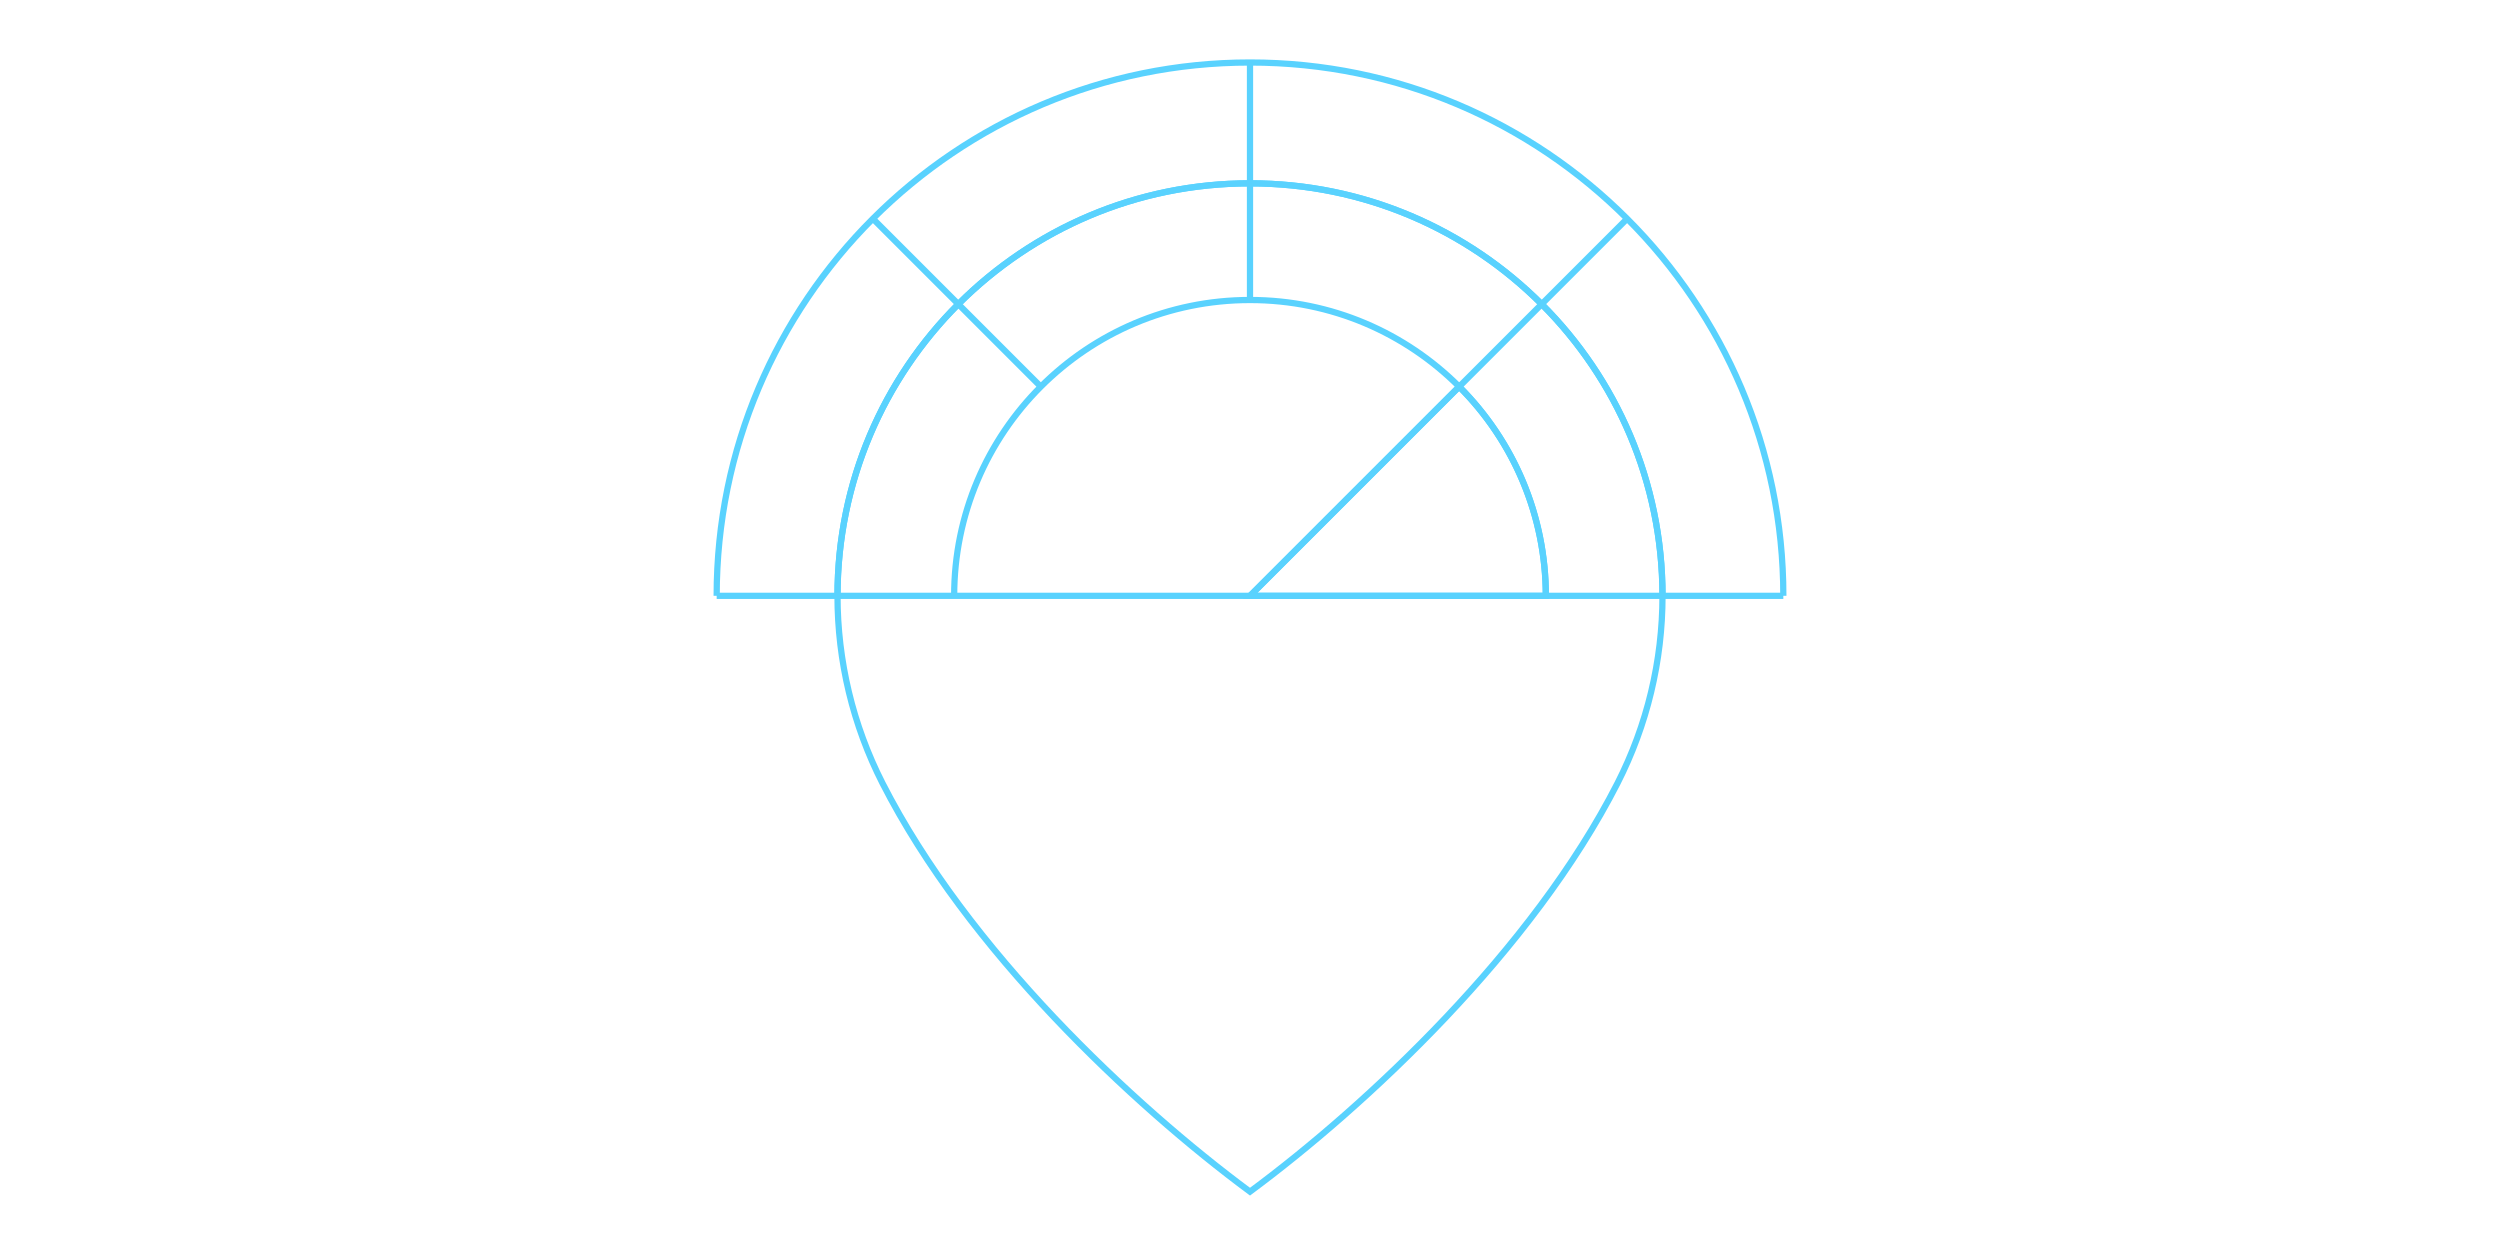
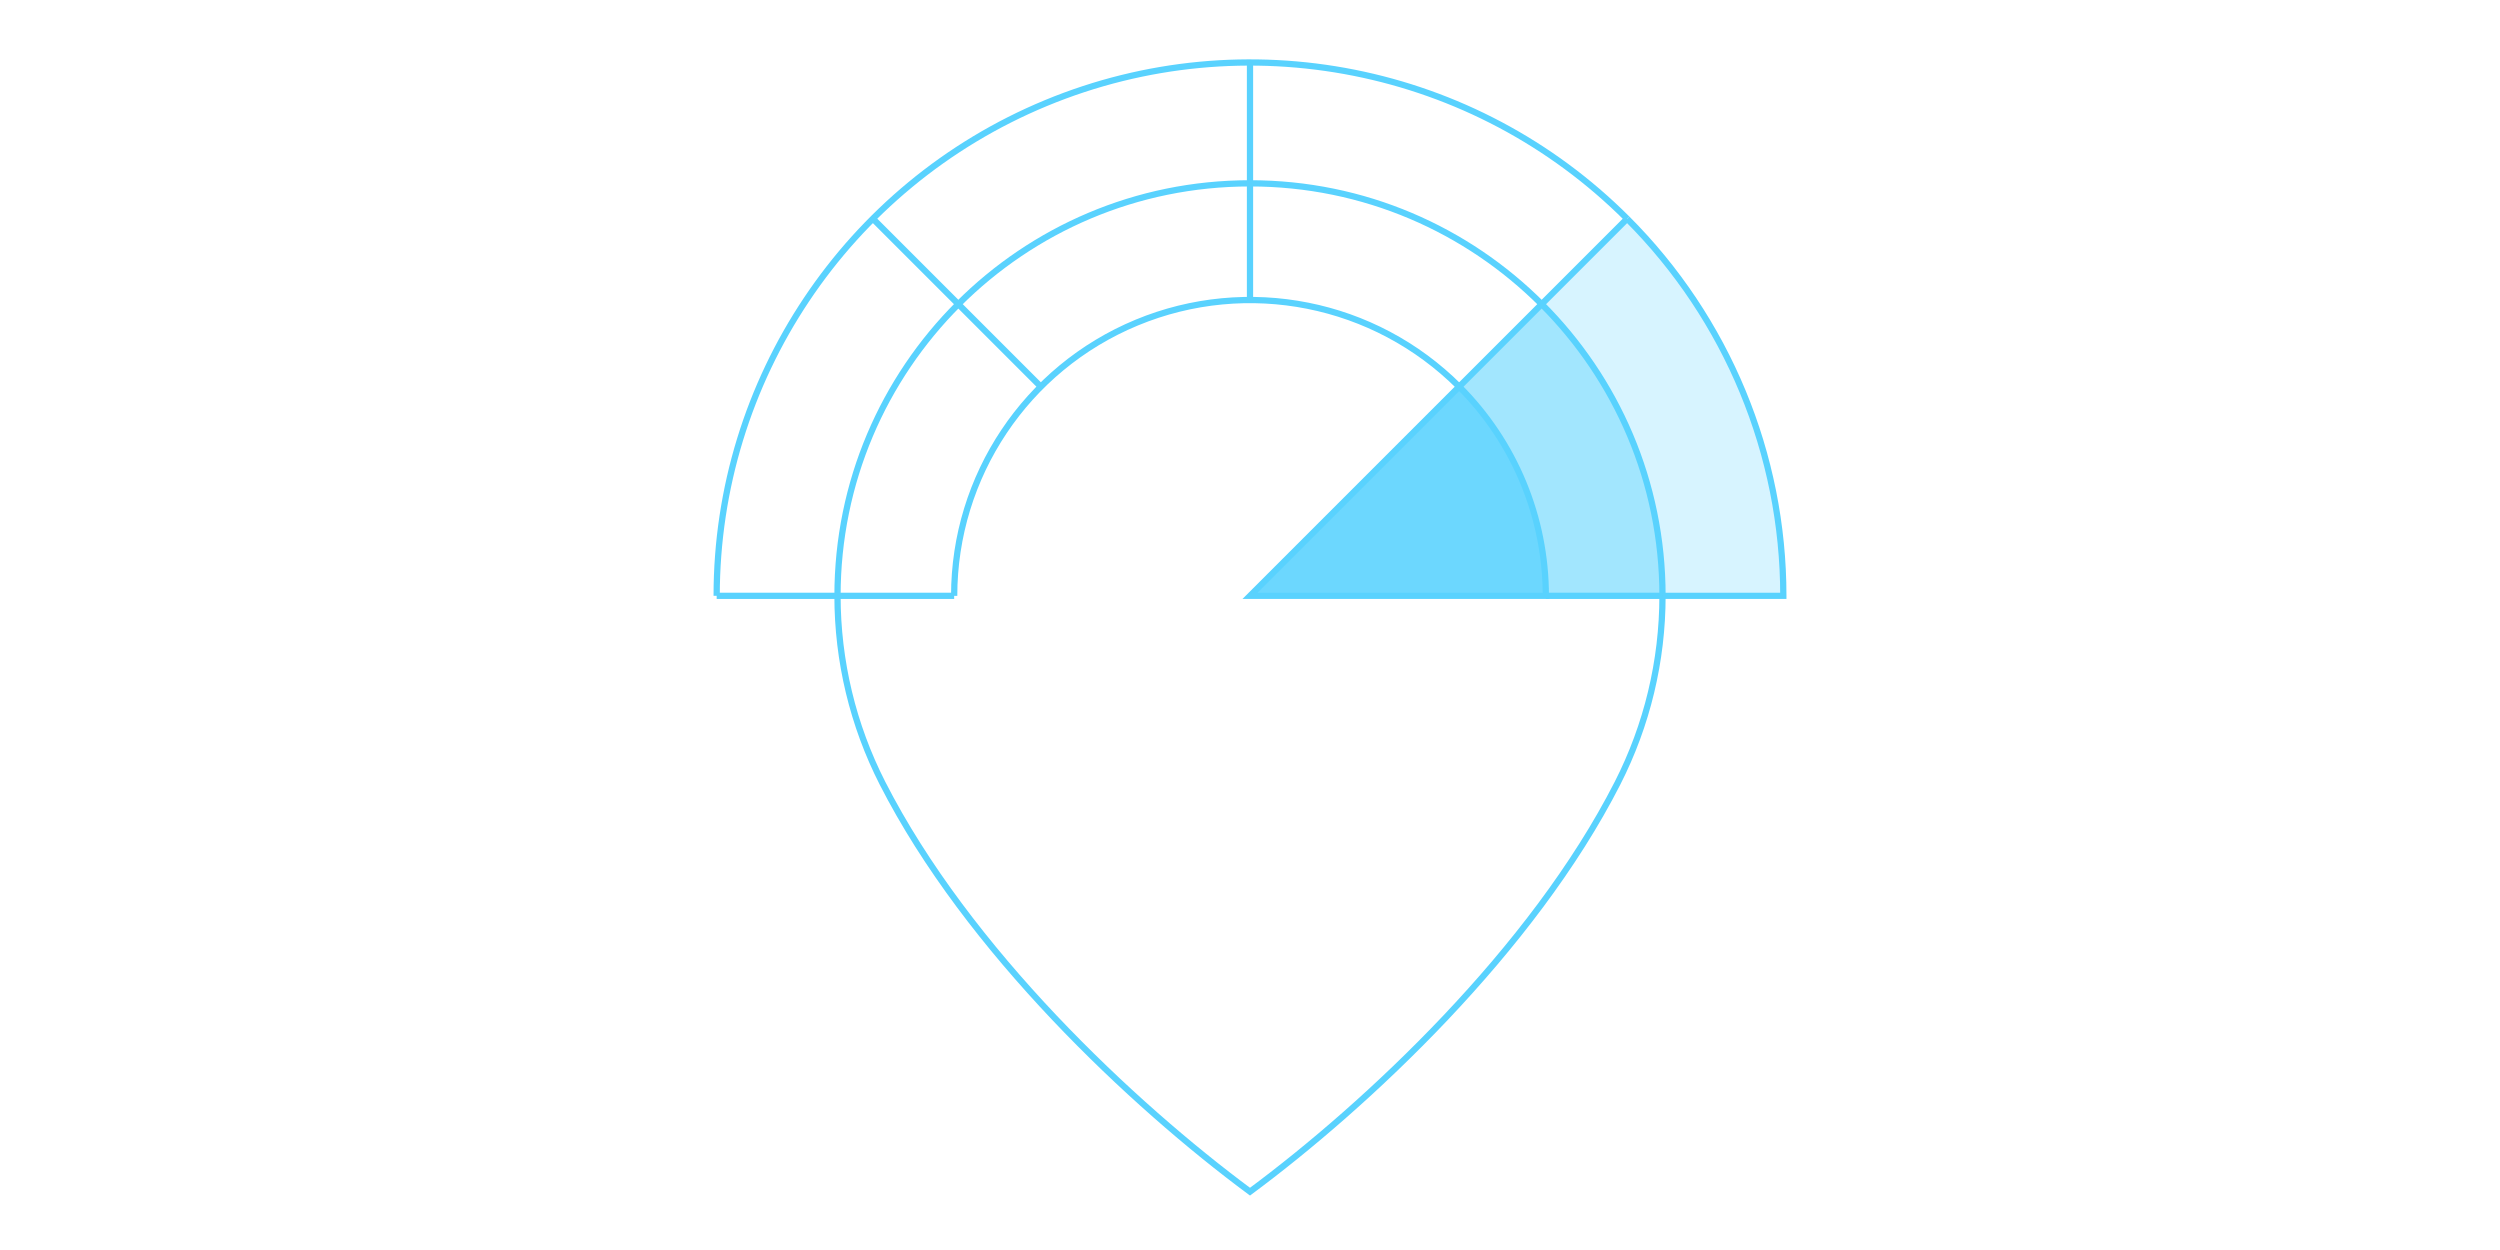
<svg xmlns="http://www.w3.org/2000/svg" viewBox="0 0 600 300" aria-hidden="true" focusable="false">
  <path d="M201 143 A99 99 0 0 1 399 143 A99 99 0 0 1 388.21 187.95 C367.78 228.04 328.12 265.17 300 286 C271.88 265.17 232.22 228.04 211.79 187.95 A99 99 0 0 1 201 143 Z" fill="none" stroke="#59D2FE" stroke-width="1.5" stroke-dasharray="700" />
-   <path d="M172 143 A128 128 0 0 1 428 143" fill="none" stroke="#59D2FE" stroke-width="1.5" stroke-dasharray="420" />
-   <path d="M201 143 A99 99 0 0 1 399 143" fill="none" stroke="#59D2FE" stroke-width="1.5" stroke-dasharray="420" />
-   <path d="M229 143 A71 71 0 0 1 371 143" fill="none" stroke="#59D2FE" stroke-width="1.5" stroke-dasharray="420" />
-   <path d="M172 143 H428" fill="none" stroke="#59D2FE" stroke-width="1.5" stroke-dasharray="420" />
-   <path d="M249.8 92.8 L209.49 52.49" fill="none" stroke="#59D2FE" stroke-width="1.5" stroke-dasharray="90" />
-   <path d="M300 72 V15" fill="none" stroke="#59D2FE" stroke-width="1.5" stroke-dasharray="90" />
-   <path d="M300 143 L390.51 52.49" fill="none" stroke="#59D2FE" stroke-width="1.5" stroke-dasharray="420" />
-   <path d="M300 143 L371 143 A71 71 0 0 0 350.2 92.8 Z" fill="none" stroke="#59D2FE" stroke-width="1.5" stroke-dasharray="420" />
+   <path d="M172 143 A128 128 0 0 1 390.51 52.49" fill="none" stroke="#59D2FE" stroke-width="1.5" stroke-dasharray="302" />
+   <path d="M229 143 A71 71 0 0 1 350.2 92.8" fill="none" stroke="#59D2FE" stroke-width="1.5" stroke-dasharray="168" />
+   <path d="M172 143 H229" fill="none" stroke="#59D2FE" stroke-width="1.5" stroke-dasharray="57" />
+   <path d="M249.8 92.8 L209.49 52.49" fill="none" stroke="#59D2FE" stroke-width="1.5" stroke-dasharray="57" />
+   <path d="M300 72 V15" fill="none" stroke="#59D2FE" stroke-width="1.5" stroke-dasharray="57" />
+   <path d="M350.2 92.8 L390.51 52.49" fill="none" stroke="#59D2FE" stroke-width="1.5" stroke-dasharray="57" />
+   <path d="M371 143 H399" fill="none" stroke="#59D2FE" stroke-width="1.5" stroke-dasharray="28" />
+   <path d="M399 143 H428 A128 128 0 0 0 390.51 52.49" fill="none" stroke="#59D2FE" stroke-width="1.5" stroke-dasharray="130" />
+   <g>
+     <path d="M399 143 H428 A128 128 0 0 0 390.51 52.49 L370 73 A99 99 0 0 1 399 143 Z" fill="#59D2FE" fill-opacity="0.24" stroke="none" />
+     <path d="M399 143 H428 A128 128 0 0 0 390.51 52.49 L370 73 A99 99 0 0 1 399 143 Z" fill="none" stroke="#59D2FE" stroke-width="1.5" opacity="0" />
+   </g>
+   <g>
+     <path d="M371 143 H399 A99 99 0 0 0 370 73 L350.2 92.8 A71 71 0 0 1 371 143 Z" fill="#59D2FE" fill-opacity="0.56" stroke="none" />
+     <path d="M371 143 H399 A99 99 0 0 0 370 73 L350.2 92.8 A71 71 0 0 1 371 143 Z" fill="none" stroke="#59D2FE" stroke-width="1.5" opacity="0" />
+   </g>
+   <g>
+     <path d="M300 143 L371 143 A71 71 0 0 0 350.2 92.8 Z" fill="#59D2FE" fill-opacity=".88" stroke="#59D2FE" stroke-width="1.5" />
+   </g>
</svg>
